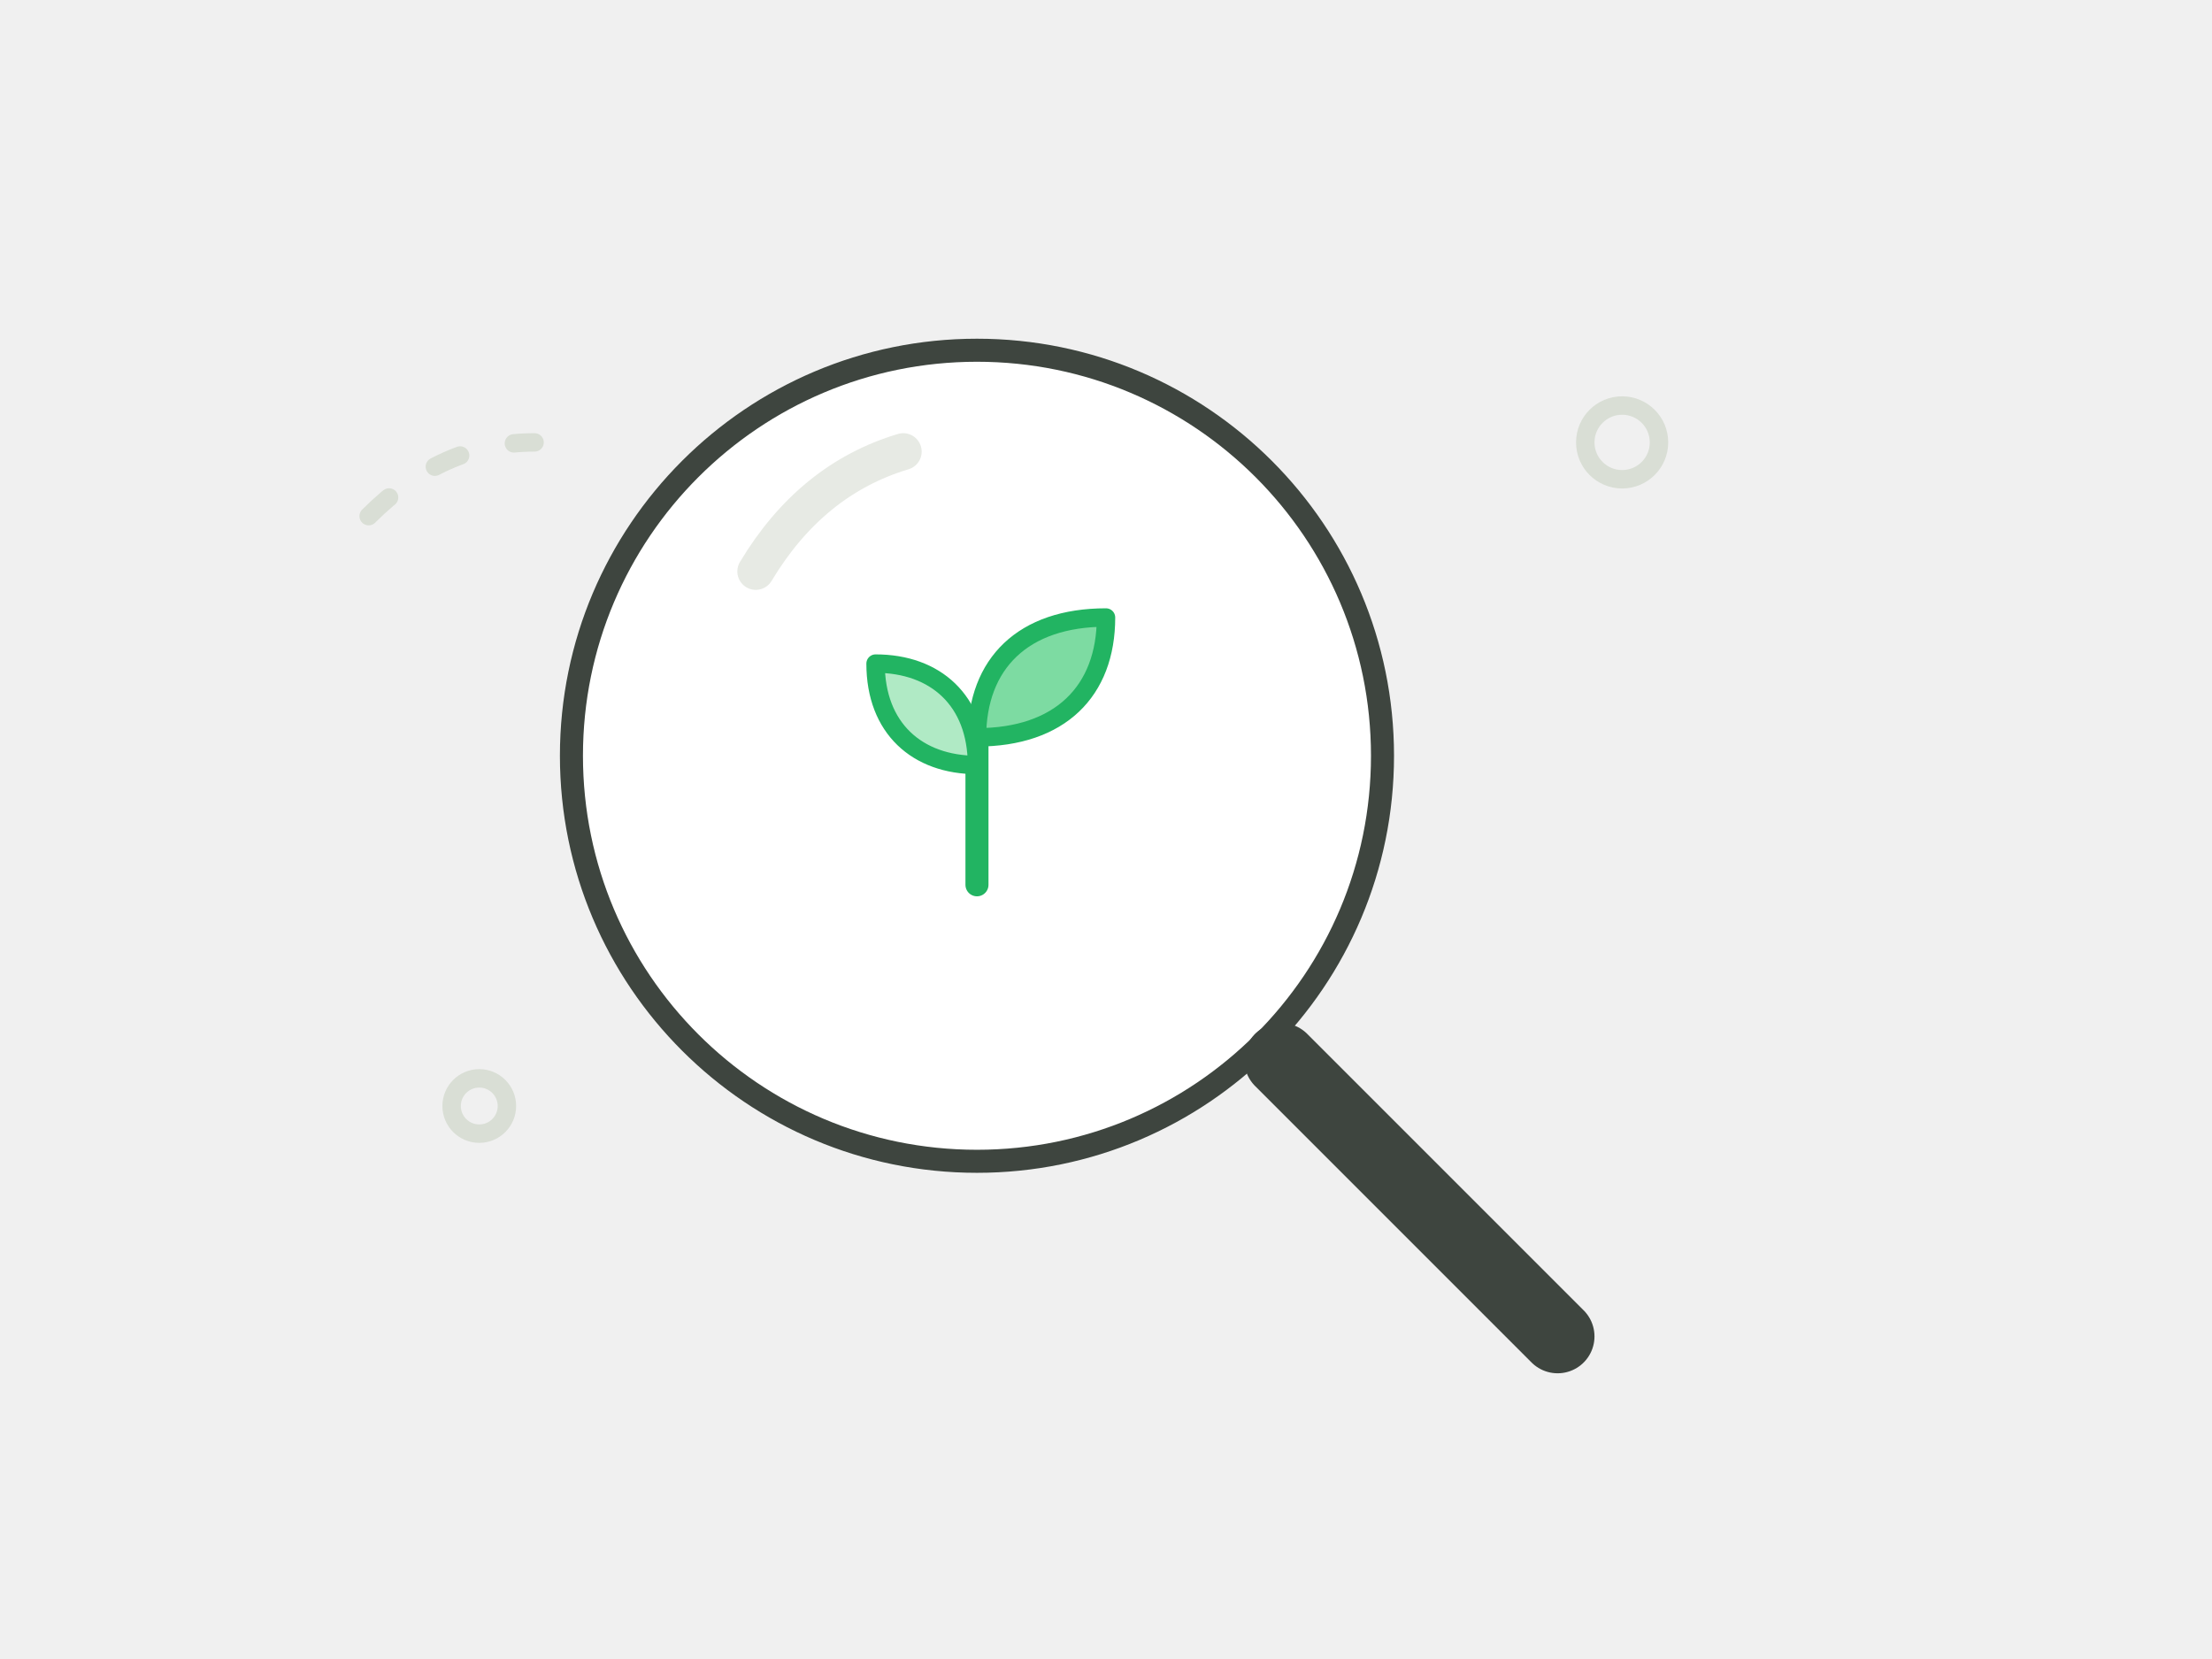
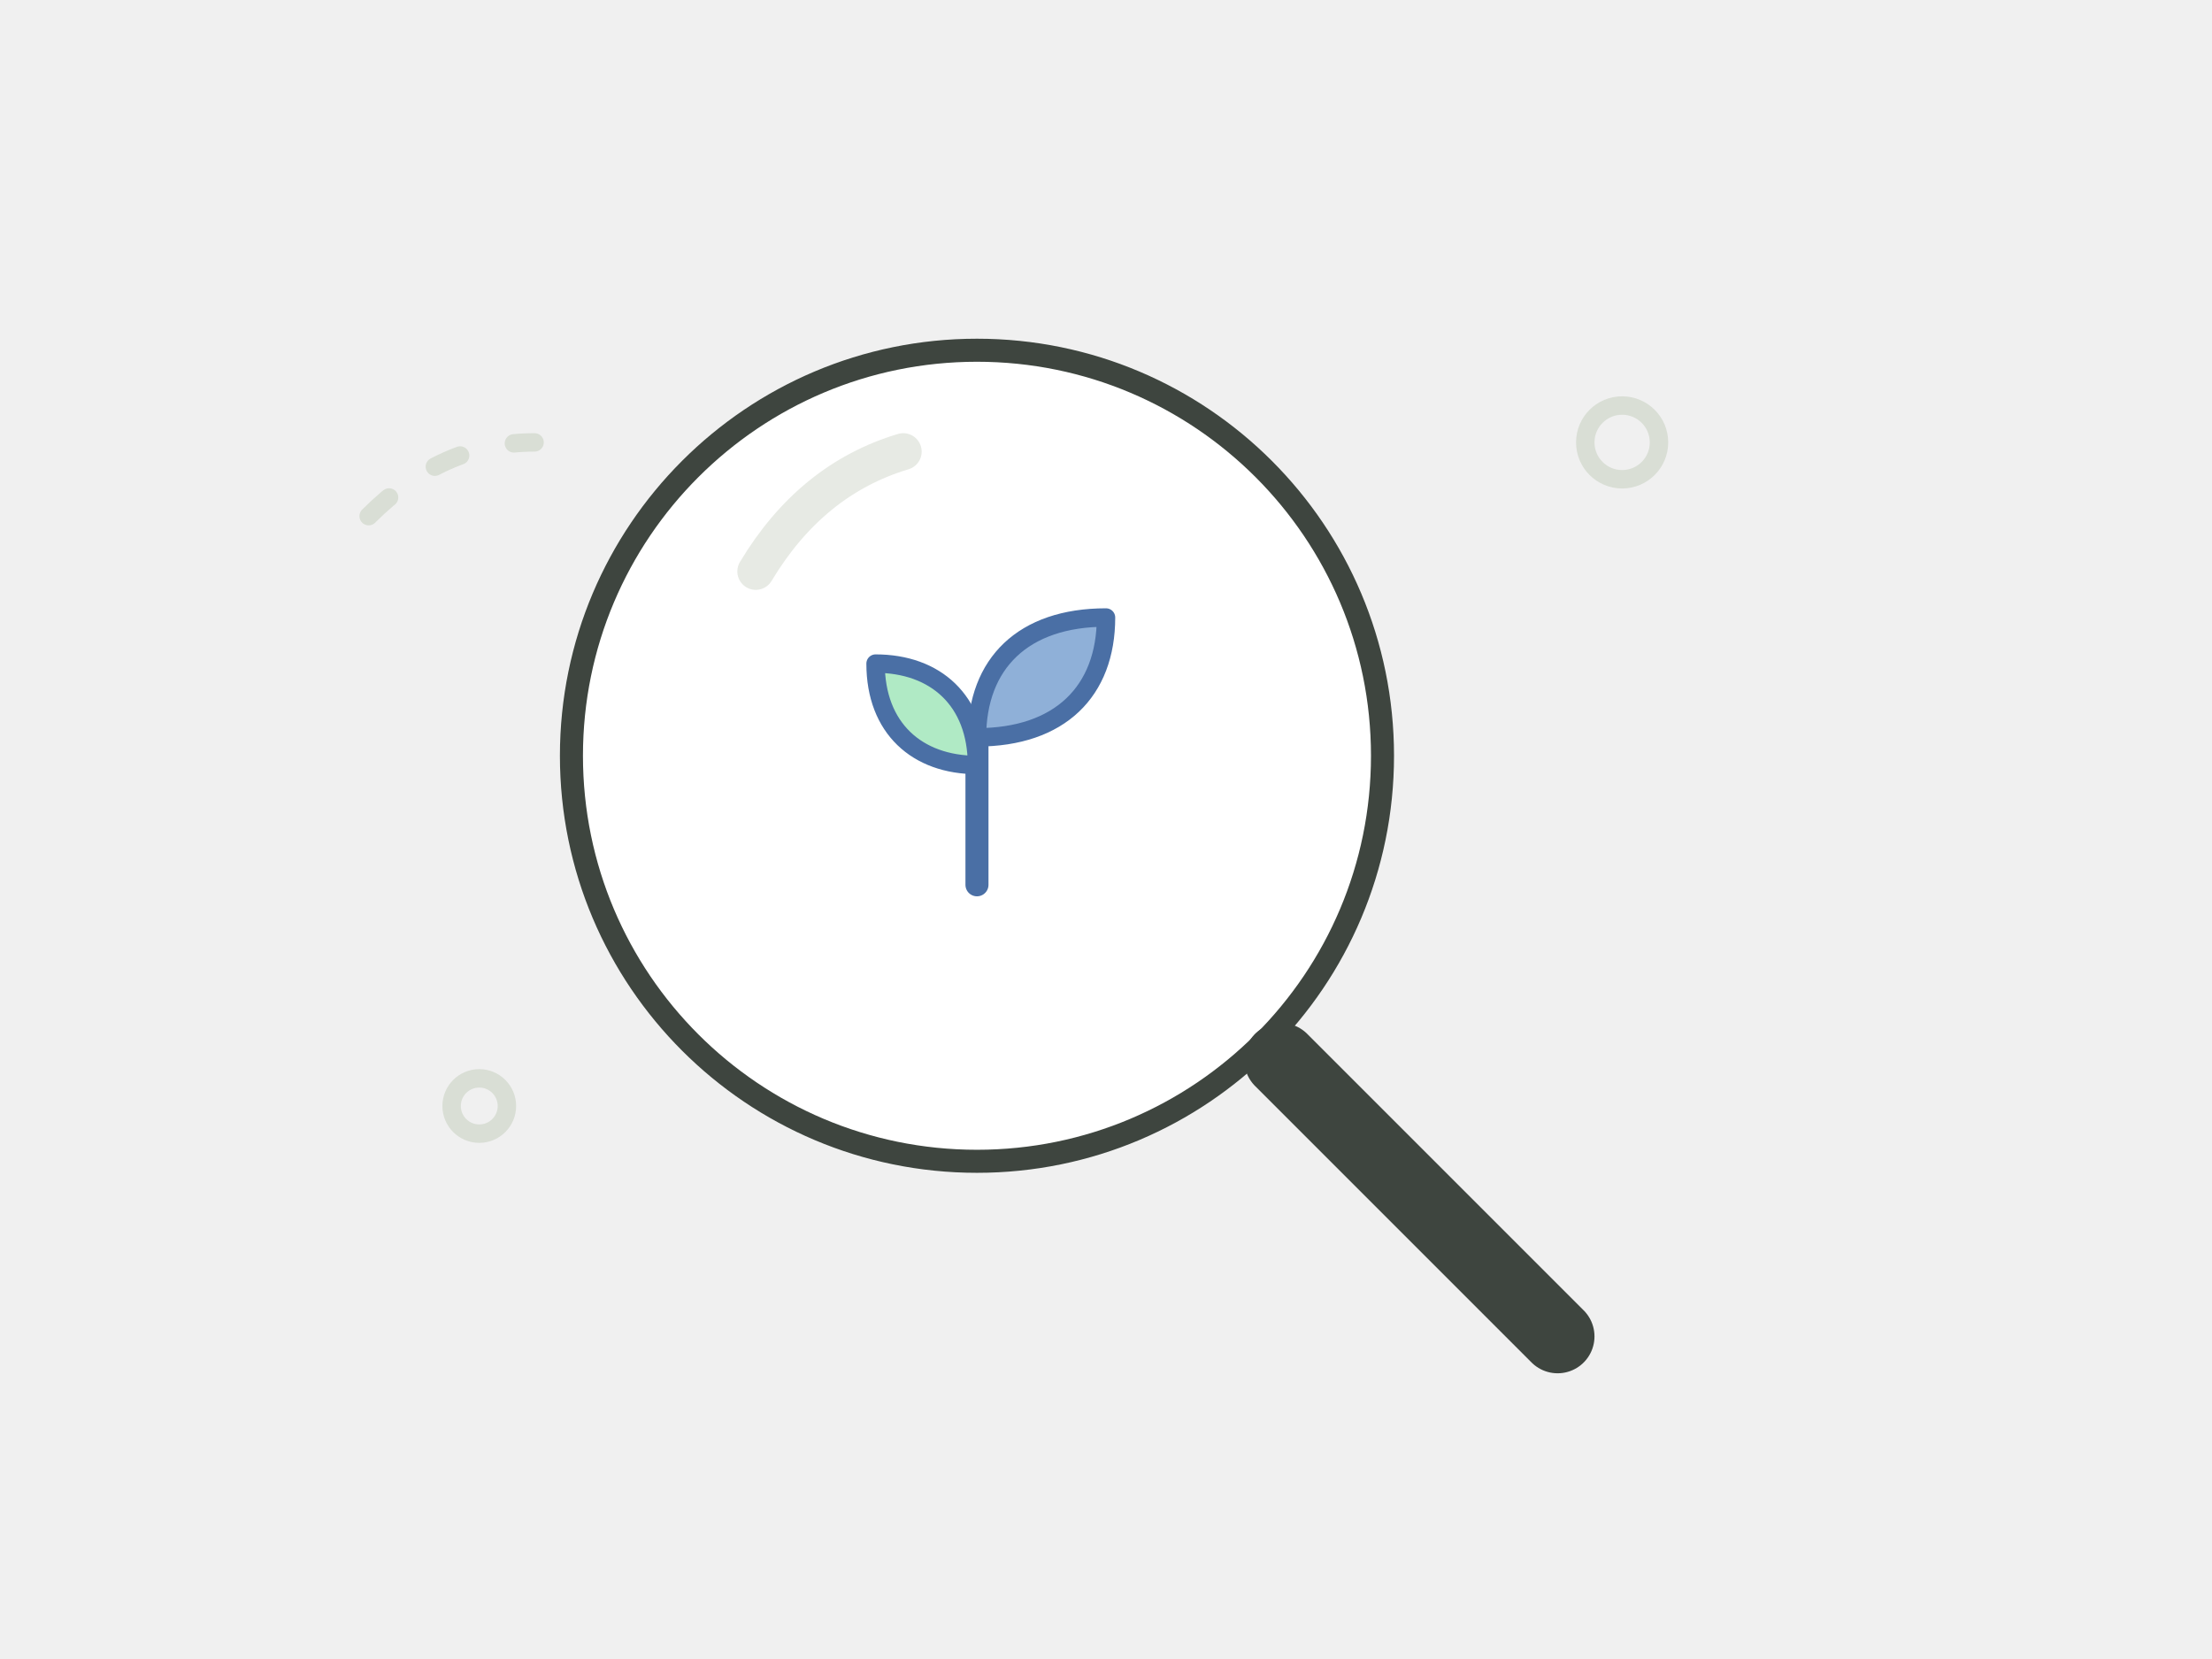
<svg xmlns="http://www.w3.org/2000/svg" viewBox="0 0 240 180" fill="none" stroke-linecap="round" stroke-linejoin="round">
  <circle cx="106" cy="82" r="44" fill="#FFFFFF" stroke="#3E453F" stroke-width="2.5" />
  <path d="M139 115l30 30" stroke="#3E453F" stroke-width="8" />
-   <path d="M106 96V78" stroke="#22B462" stroke-width="2.5" />
-   <path d="M106 80c0-8 5-13 14-13 0 8-5 13-14 13z" fill="#7DDBA2" stroke="#22B462" stroke-width="2" />
-   <path d="M106 83c0-7-4.5-11-11-11 0 7 4.5 11 11 11z" fill="#B0EAC5" stroke="#22B462" stroke-width="2" />
+   <path d="M106 96V78" stroke="#4A6FA5" stroke-width="2.5" />
+   <path d="M106 80c0-8 5-13 14-13 0 8-5 13-14 13z" fill="#8FB0D8" stroke="#4A6FA5" stroke-width="2" />
+   <path d="M106 83c0-7-4.5-11-11-11 0 7 4.5 11 11 11z" fill="#B0EAC5" stroke="#4A6FA5" stroke-width="2" />
  <path d="M82 62q6-10 16-13" stroke="#E7EAE4" stroke-width="4" />
  <circle cx="176" cy="48" r="4" stroke="#D9DED5" stroke-width="2" />
  <circle cx="52" cy="120" r="3" stroke="#D9DED5" stroke-width="2" />
  <path d="M40 56q8-8 18-8" stroke="#D9DED5" stroke-width="2" stroke-dasharray="3 6" />
</svg>
